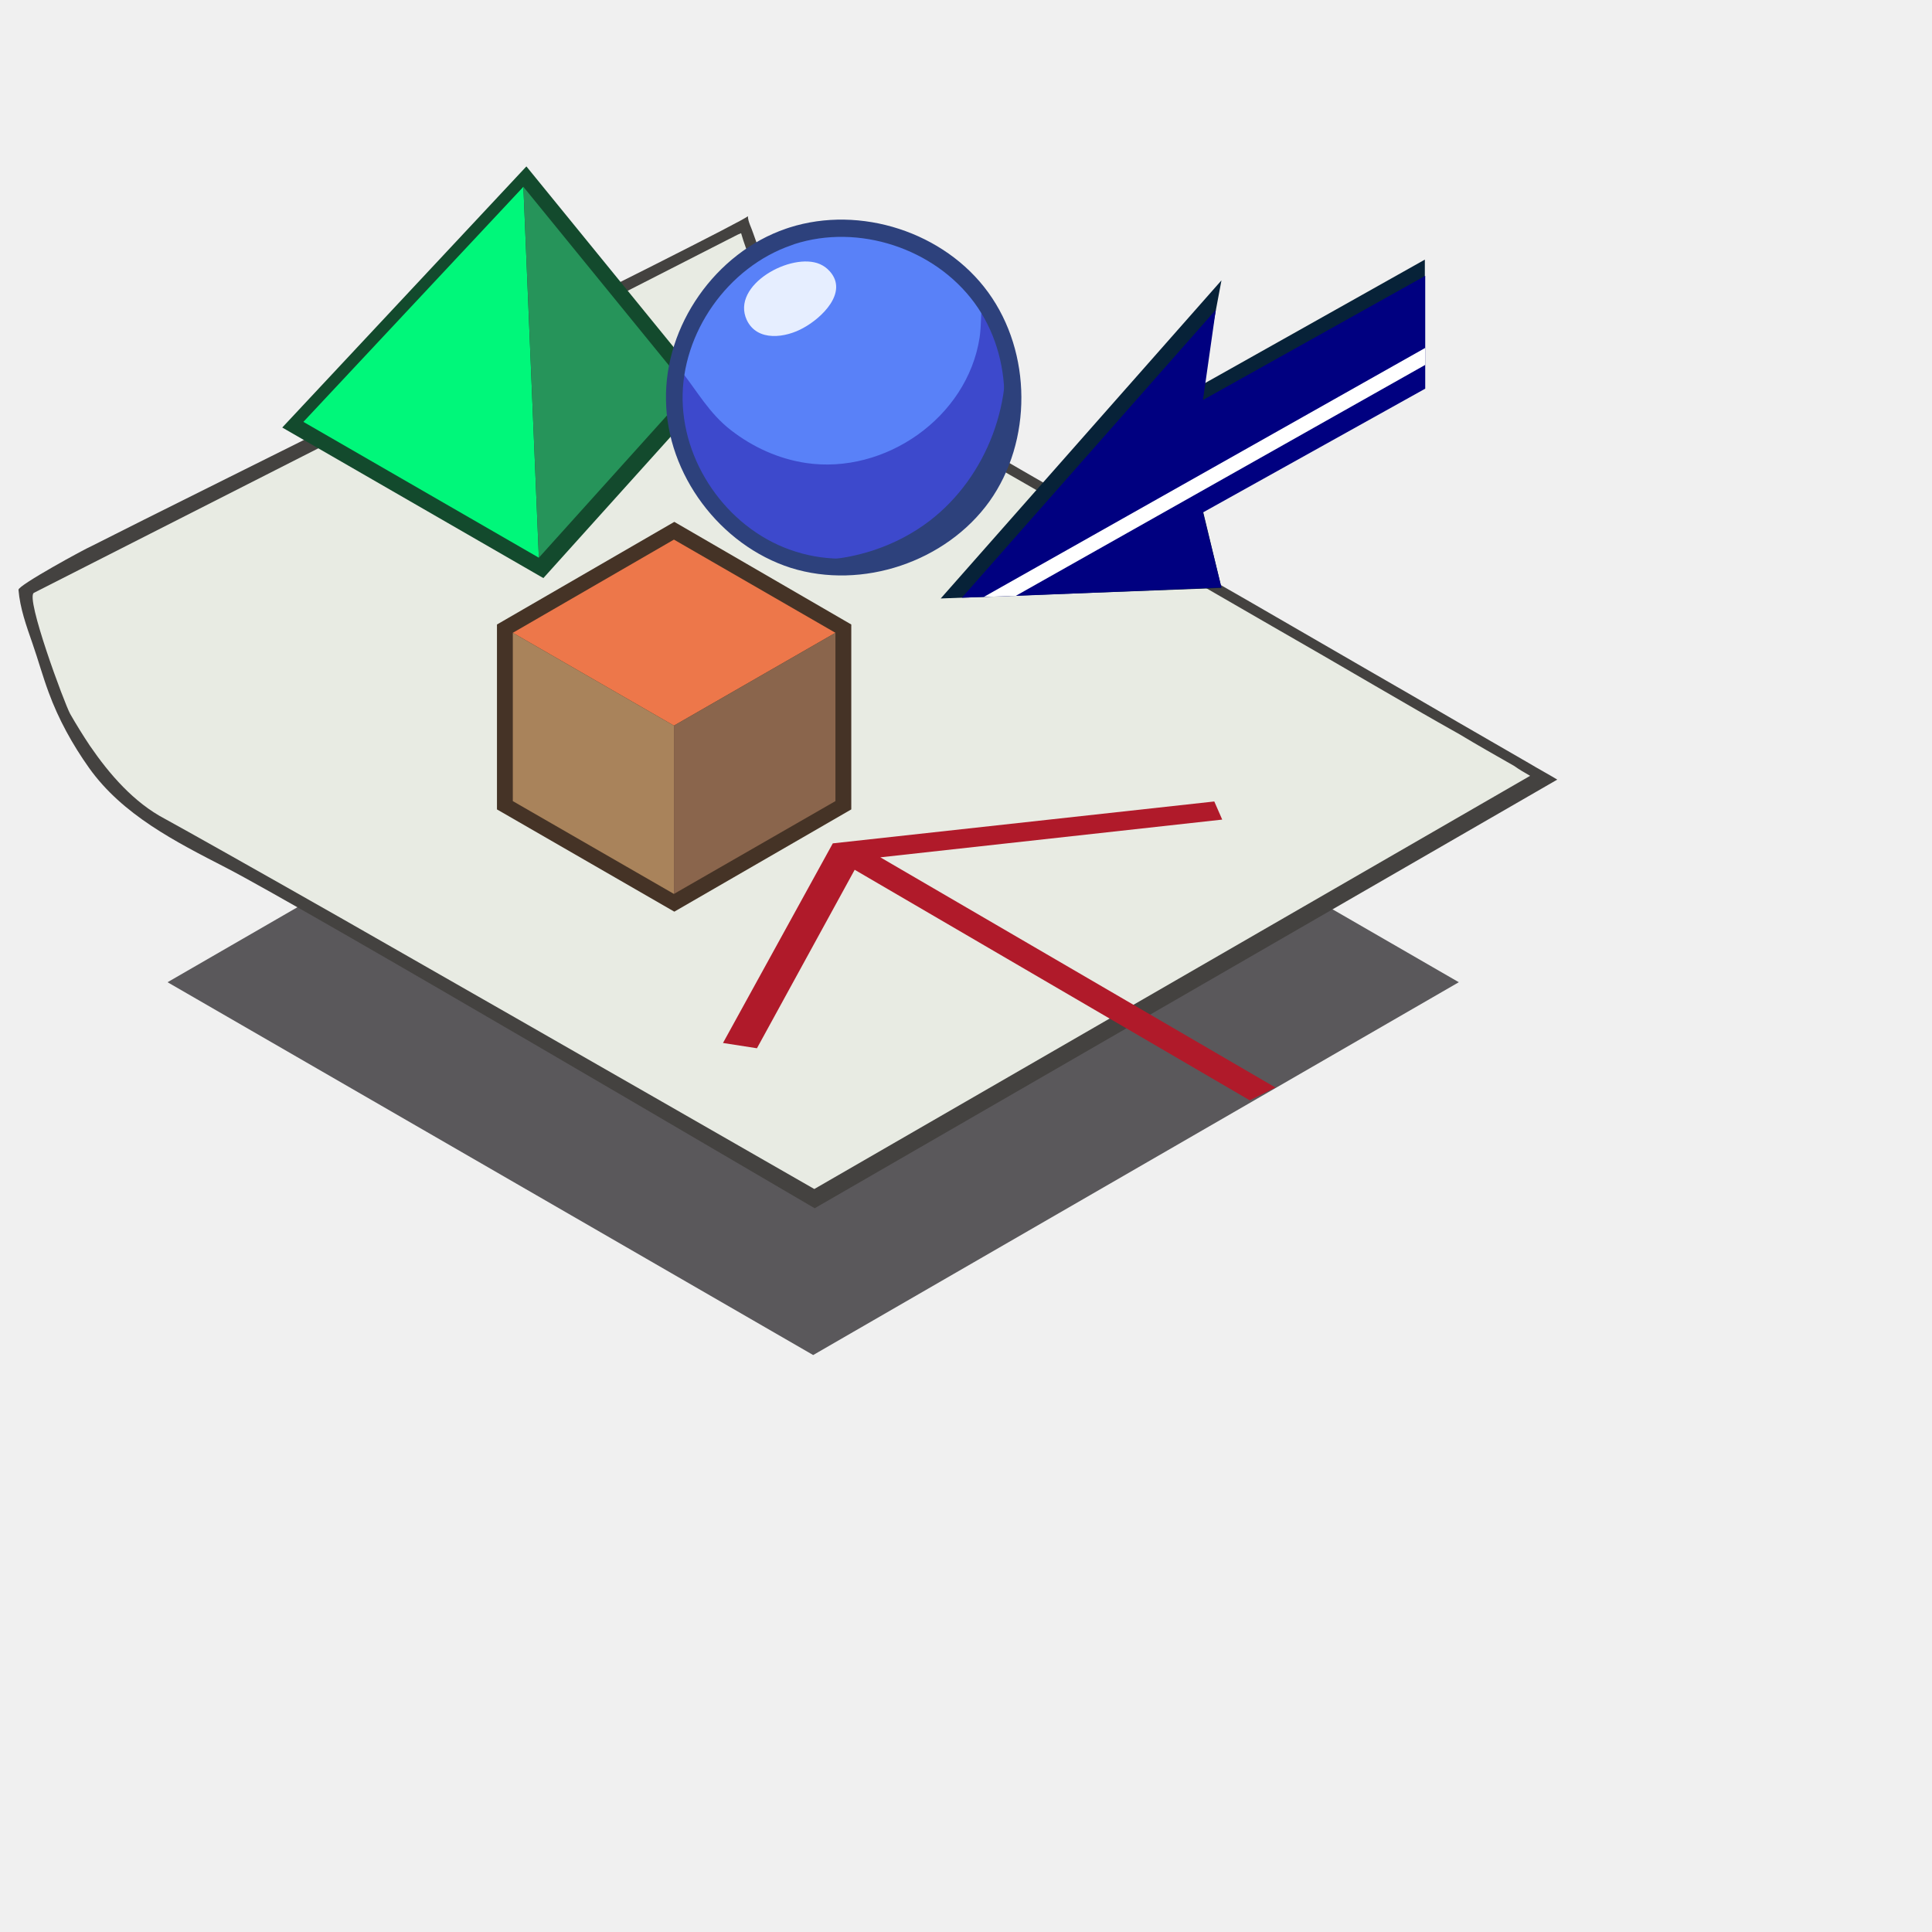
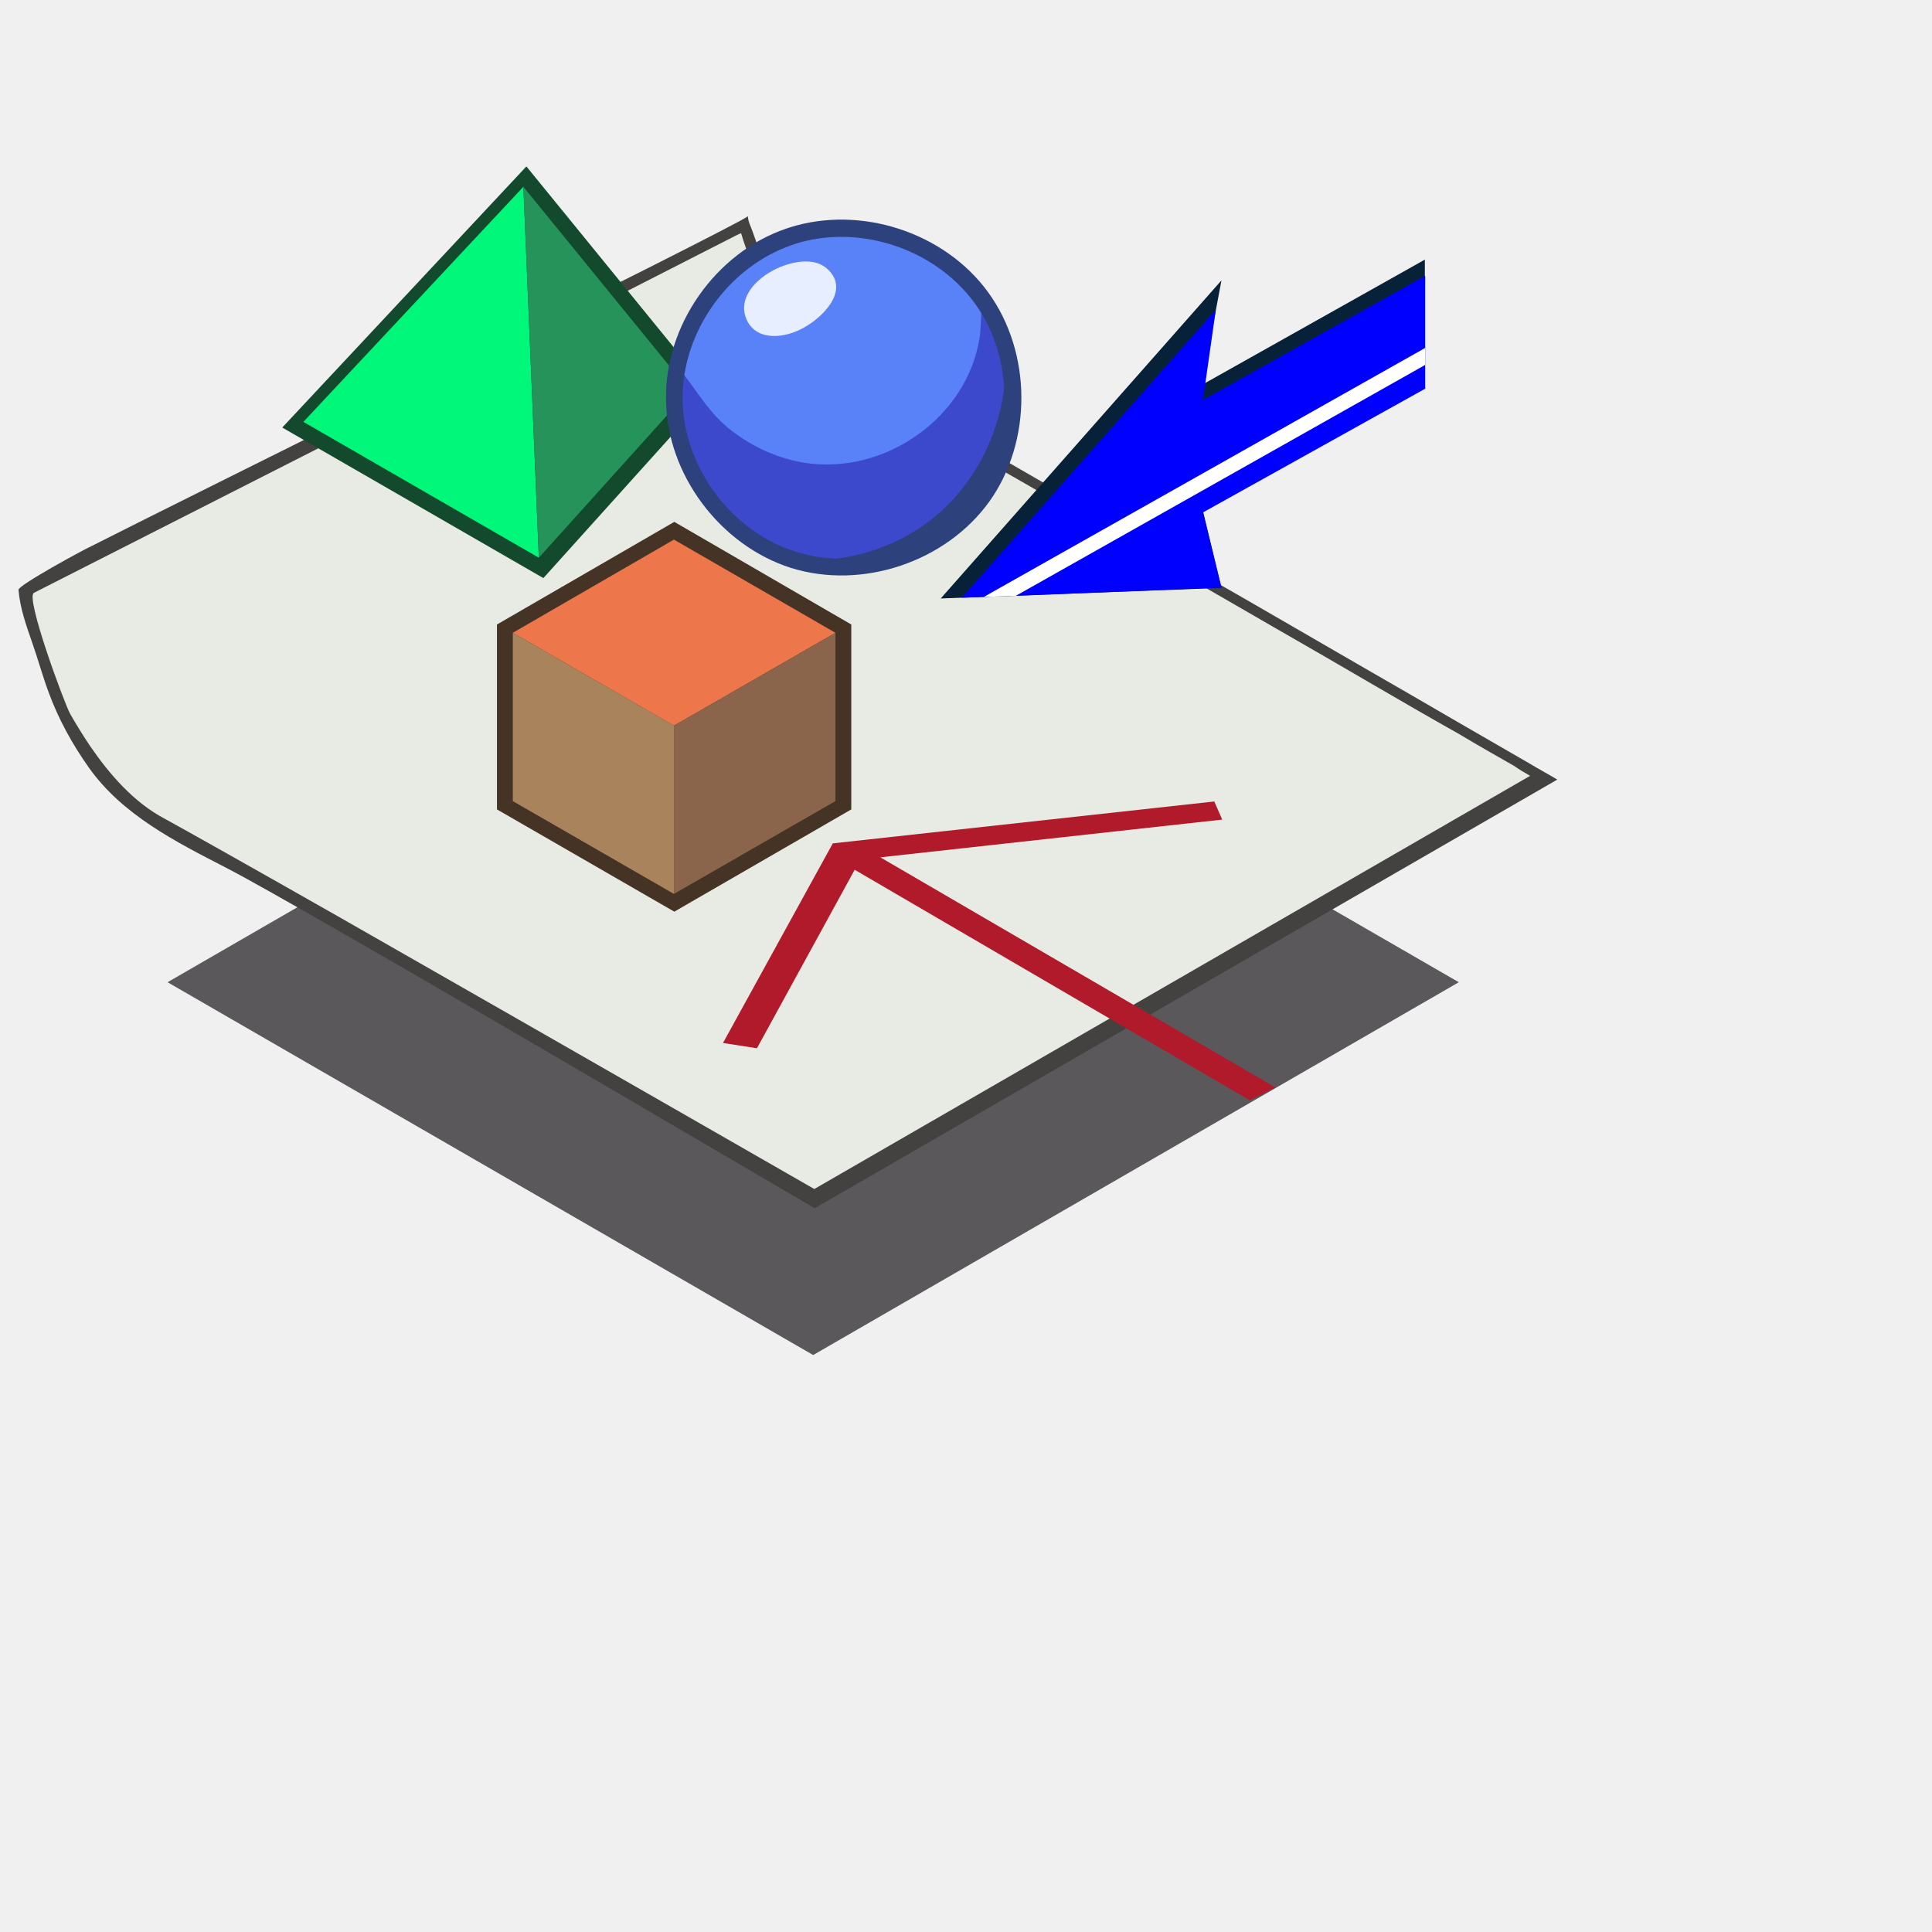
<svg xmlns="http://www.w3.org/2000/svg" version="1.1" id="Layer_1" x="0px" y="0px" viewBox="0 0 512 512" style="enable-background:new 0 0 512 512;" xml:space="preserve">
  <style type="text/css">
	.st0{fill:#5A585B;}
	.st1{fill:#444240;}
	.st2{fill:#E8EBE3;}
	.st3{fill:#134A2D;}
	.st4{fill:#00F77A;}
	.st5{fill:#26945A;}
	.st6{fill:#B01A2A;}
	.st7{fill:#453326;}
	.st8{fill:#ED774A;}
	.st9{fill:#A9835B;}
	.st10{fill:#8A654C;}
	.st11{fill:#5981F8;}
	.st12{fill:#3D49CC;}
	.st13{fill:#2D417C;}
	.st14{fill:#E6EEFF;}
	.st15{fill:#072238;}
- 	.st16{fill:#000080;}
+ 	.st16{fill:#0000FF;}
	.st17{fill:#FFFFFF;}
	.st18{font-family:'CircularStd-Book';}
	.st19{font-size:107.144px;}
	.st20{fill:#8A8A8A;}
	.st21{fill:#B8B8B8;}
	.st22{fill:#DDDDDD;}
	.st23{fill:#C02D00;}
	.st24{fill:#1E9886;}
</style>
  <g>
    <polygon class="st0" points="44.4,260.3 215.5,161.5 386.6,260.3 215.5,359.1  " />
    <path class="st1" d="M412.7,206.6L215.9,320.2c-11.4-6.6-135.5-79.7-156.1-90.3c-13.2-6.8-27.3-13.9-36.2-26.4   c-4.4-6.2-8.1-12.9-10.7-20c-1.6-4.3-2.8-8.7-4.3-13c-1.6-4.6-3.3-9.3-3.7-14.2c-0.1-1.2,17.7-10.9,19.4-11.6   C46.6,133.3,196,59.5,198.2,57.3c0,1.4,1,3.2,1.4,4.5c0.6,1.8,1.3,3.6,2,5.4c1.5,3.6,3.2,7.2,5.2,10.6c2.5,4.3,5.4,8.4,8.6,12.3   c2.2,2.6,4.2,5,7.1,6.6c1.7,0.9,3.4,2,5.1,2.9c5.9,3.4,11.8,6.8,17.7,10.3c8.4,4.9,16.9,9.7,25.3,14.6c9.9,5.7,19.9,11.5,29.8,17.2   c10.5,6,20.9,12.1,31.4,18.1c10,5.8,19.9,11.5,29.9,17.3c8.5,4.9,17,9.8,25.4,14.7c6,3.5,12,6.9,18,10.4   C407.6,203.7,410.2,205.1,412.7,206.6z" />
    <path class="st2" d="M405.5,205.6L215.8,315.1c0,0-68.3-39.2-119.3-68.3c-2.1-1.2-4.2-2.4-6.3-3.6c-22.7-12.9-41-23.2-46.5-26.2   c-8.2-4.3-14.7-11.8-19.9-19.4c-1.8-2.7-3.6-5.6-5.2-8.4c-1.5-2.7-12-31-9.6-32.1c20.4-10.4,41-20.8,61.4-31.2s41-20.8,61.4-31.2   s40.9-20.9,61.3-31.3c1.1-0.5,2.2-1.2,3.3-1.6c1.5,5.2,3.7,10.1,6.3,14.7c4.7,8.3,10.3,17.8,18.8,22.7c3.7,2.1,7.5,4.3,11.2,6.5   c6.7,3.9,13.3,7.7,19.9,11.5c8.6,5,17.3,9.9,25.9,14.9c9.7,5.6,19.4,11.2,29.1,16.8c9.9,5.7,19.7,11.4,29.6,17.1   c9.1,5.2,18.2,10.5,27.3,15.8c7.4,4.3,14.8,8.6,22.3,12.8c4.8,2.9,9.6,5.6,14.5,8.4C402.7,204,404.1,204.8,405.5,205.6z" />
    <g>
      <g>
        <polygon class="st3" points="188.3,104 144,153.2 74.8,113.3 139.5,44.1    " />
      </g>
      <polygon class="st4" points="142.8,147.8 80.4,111.8 138.7,49.5   " />
      <polygon class="st5" points="138.7,49.5 182.7,103.5 142.8,147.8   " />
    </g>
    <polygon class="st6" points="191.6,276.4 200.6,277.8 226.5,230.5 331.2,291.6 338,288.2 233.3,227.2 323.9,217.2 321.8,212.4   220.7,223.5  " />
    <g>
      <g>
        <polygon class="st7" points="225.6,165.5 225.6,214.5 178.7,241.6 131.7,214.5 131.7,165.5 178.7,138.3    " />
      </g>
      <polygon class="st8" points="135.9,167.7 178.6,143 221.4,167.7 178.6,192.3   " />
      <polygon class="st9" points="135.9,212.3 135.9,167.7 178.6,192.3 178.6,236.9   " />
      <polygon class="st10" points="178.6,236.9 178.6,192.3 221.4,167.7 221.4,212.3   " />
    </g>
    <g>
      <path class="st11" d="M268.5,105.1c0,8.5-2.6,16.9-7.1,24c-0.2,0.2-0.4,0.5-0.5,0.8c-9.2,12.7-24.9,20.6-40.9,19.2    c-1.2-0.1-2.5-0.3-3.7-0.5c-0.3,0-0.7-0.1-1-0.1c-10.7-2.2-20.4-8.5-26.8-17.3c-20.8-28.7,0.3-70.3,35.8-70.3    C248.2,60.9,268.5,81.2,268.5,105.1z" />
      <path class="st12" d="M208.7,144.6c-4.2,0.4-8.1-2.5-11.2-5c-3-2.4-5.9-4.9-8.4-7.8c-4.1-4.7-6.7-10.5-8-16.6c-0.6-2.9-1-6-1.1-9    c0-1,0.9-7.4,0.5-7.9c4.3,5.4,7.4,11.2,13.2,15.7s12.6,7.6,19.9,8.7c20.9,3.1,42.7-12,46-33.2c0.5-3.4,0.3-6.7,0.7-10    c1.4,1.9,2.7,3.9,3.7,6.1c2.9,6.1,4.5,12.8,4.5,19.6c0.1,20.1-14.8,37.8-34.1,42.7c-10,2.5-20.9,1.4-30.1-3.3    c-7.3-3.7-13.8-9.6-17.9-16.7c1.1,1,2.5,1.9,3.7,2.8c2.5,1.9,5,3.7,7.4,5.6c2.5,1.9,5,3.7,7.4,5.6    C206.2,142.7,207.5,143.9,208.7,144.6z" />
      <path class="st13" d="M269.9,104c0,25-20.3,45.4-45.4,45.4c-3.2,0-6.2-0.3-9.2-0.9c11.1-0.1,22.2-3.7,31.1-10.5    c15.2-11.7,22.9-32.3,19.2-51.1c-0.2-0.9-0.4-1.9-0.4-2.8C268.2,90,269.9,96.8,269.9,104z" />
      <path class="st13" d="M261.9,77.5c-11.6-16-33.9-23.2-52.7-17.2l-0.9,0.3c-18.7,6.4-32.2,25.7-31.8,45.4    c0.2,19.7,14.3,38.5,33.1,44.5c18.9,5.9,41.1-1.6,52.6-17.6C273.6,116.9,273.5,93.5,261.9,77.5z M258.4,130.4    c-10.4,14.5-30.5,21.2-47.5,15.8c-17.1-5.3-29.7-22.3-30-40.2c-0.3-17.8,12-35.2,28.8-41l0.8-0.3c17-5.5,37.1,1.1,47.7,15.5    C268.8,94.6,268.8,115.8,258.4,130.4z" />
      <path class="st14" d="M217.3,70c0.9,0.4,1.8,1,2.6,1.9c5,5.6-2.2,12.4-7,15c-4.6,2.6-12.2,3.8-15-2.1    C193.6,75.5,209.8,66.7,217.3,70z" />
    </g>
    <polygon class="st15" points="249.3,158.6 323.7,74.3 318.5,102 377.6,68.8 377.6,101 318.5,134.2 323.7,155.8  " />
    <polygon class="st16" points="377.7,73.1 377.7,103 318.8,135.8 323.7,155.7 269.2,157.9 260.7,158.2 254.9,158.4 322.2,82.1   318.8,106  " />
    <polygon class="st17" points="377.7,92.2 377.7,96.7 269.2,157.9 260.7,158.2  " />
  </g>
</svg>
